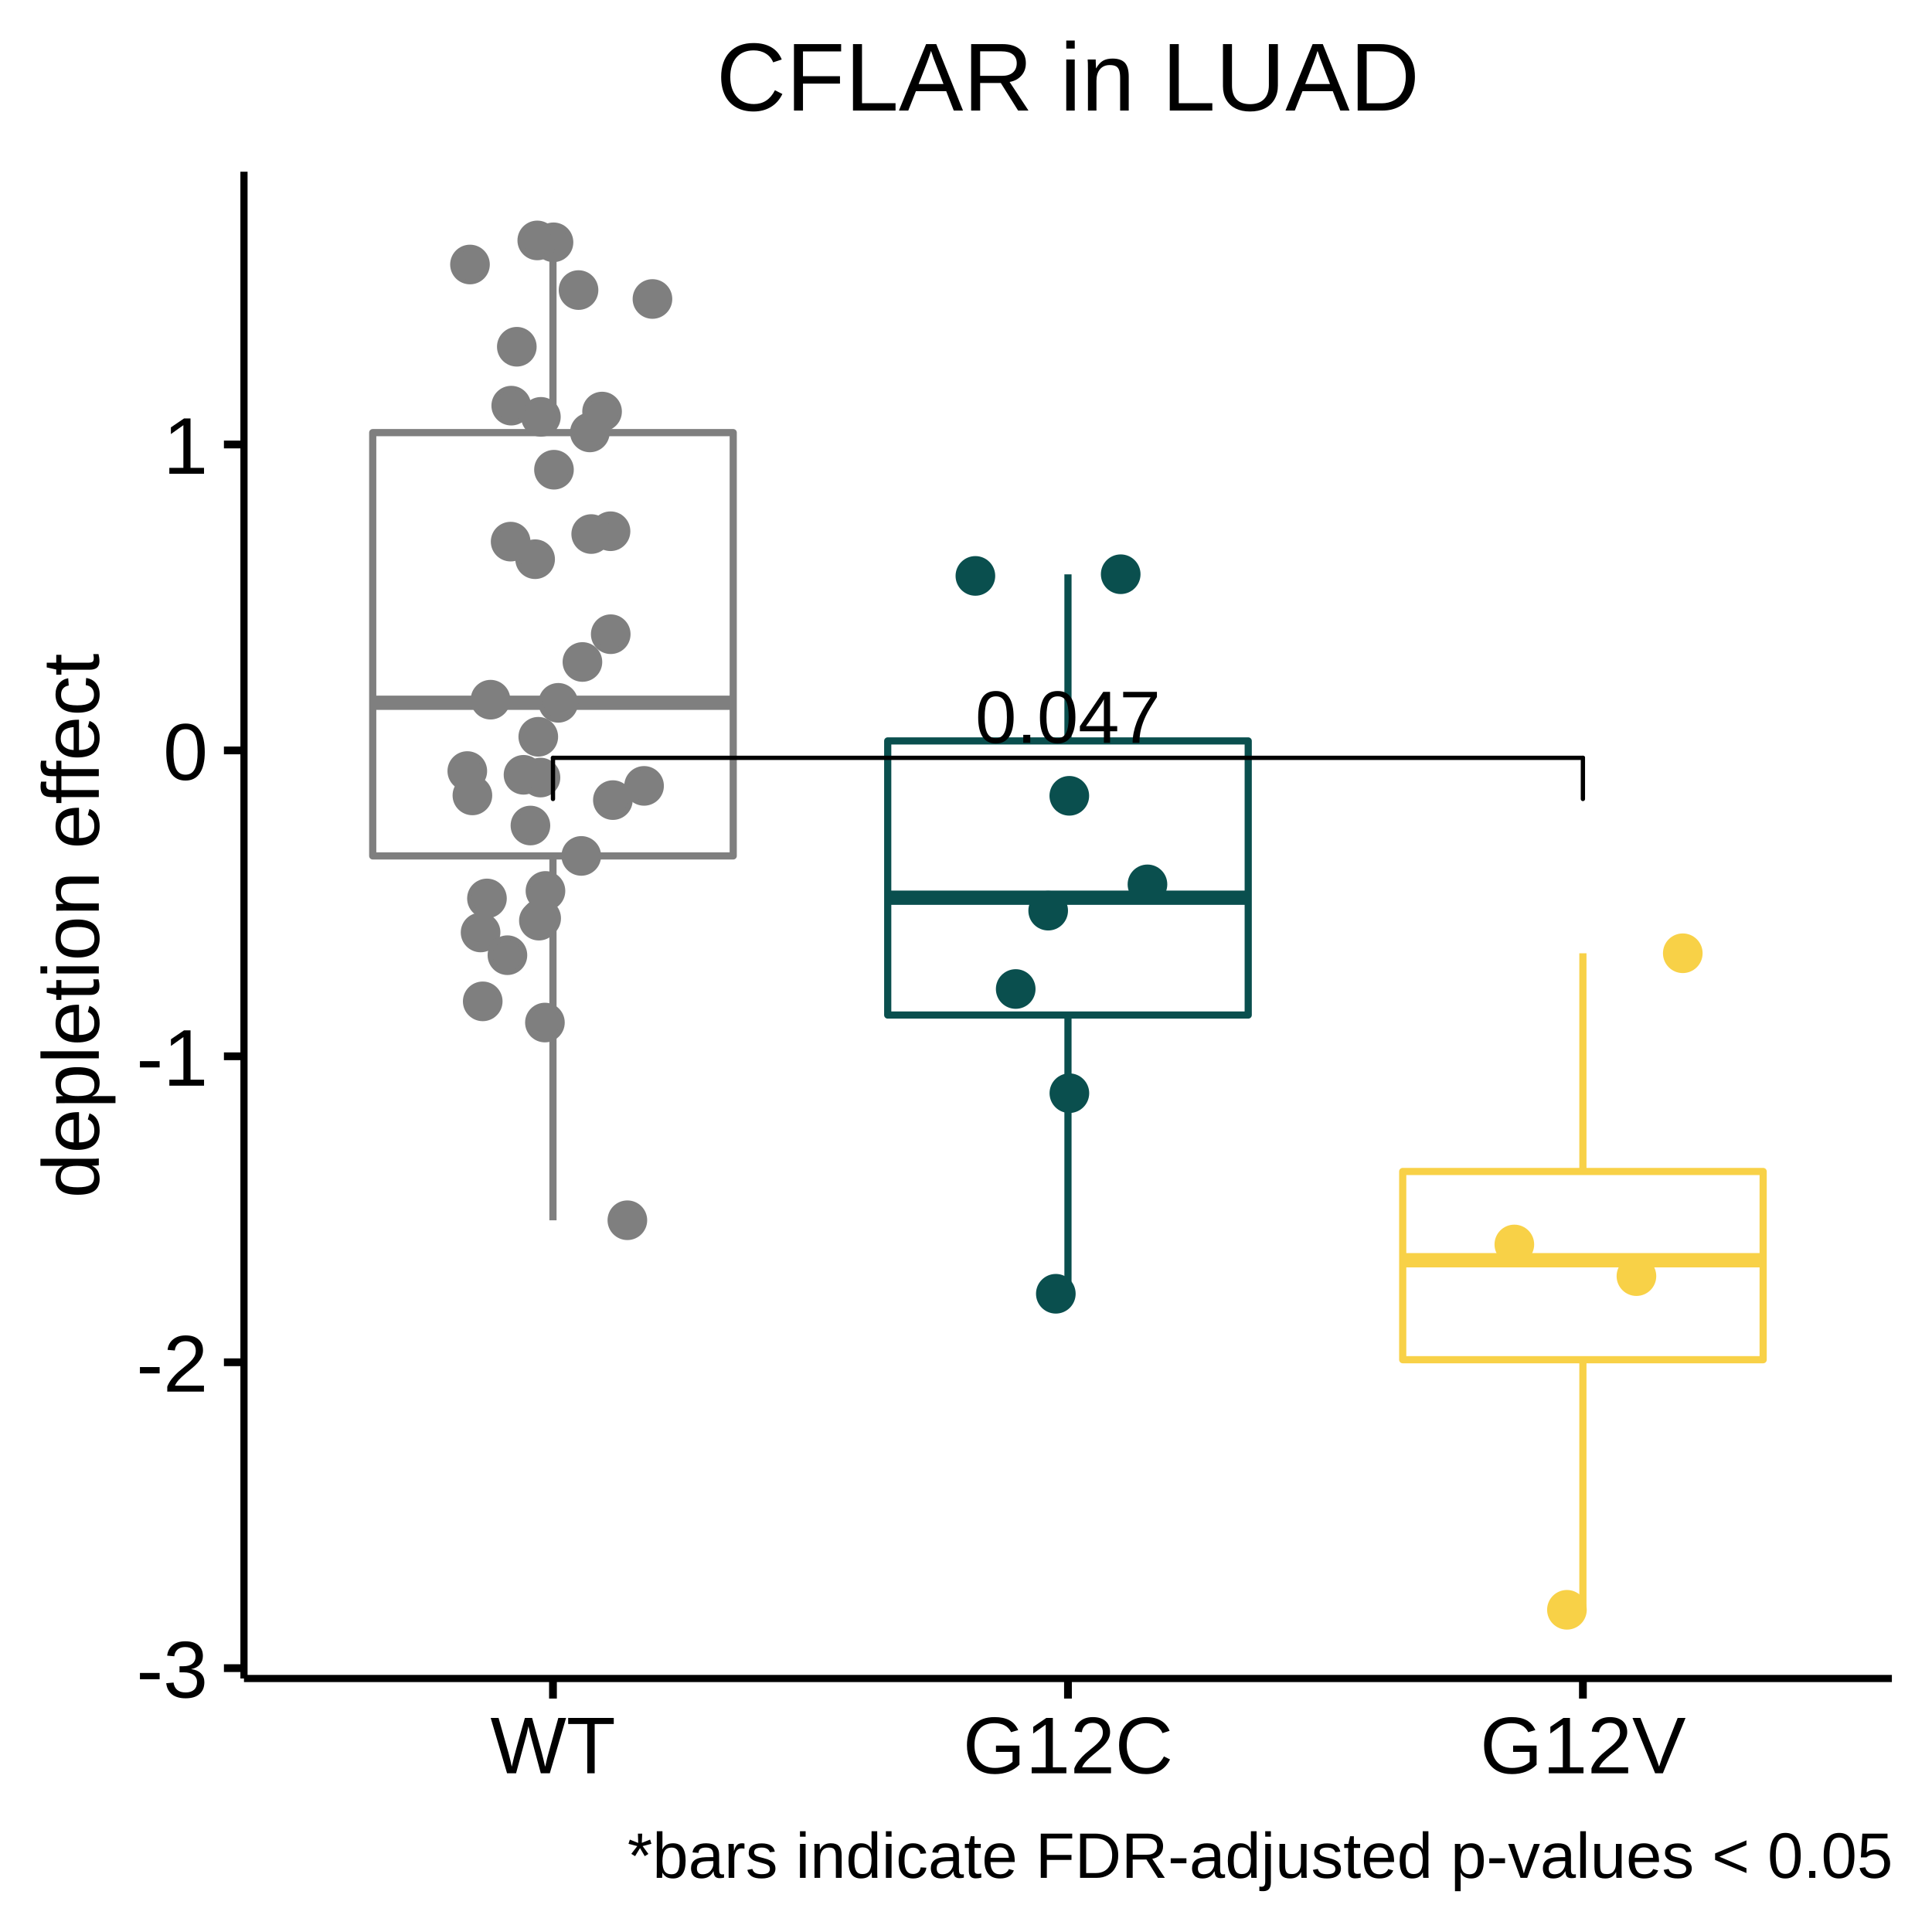
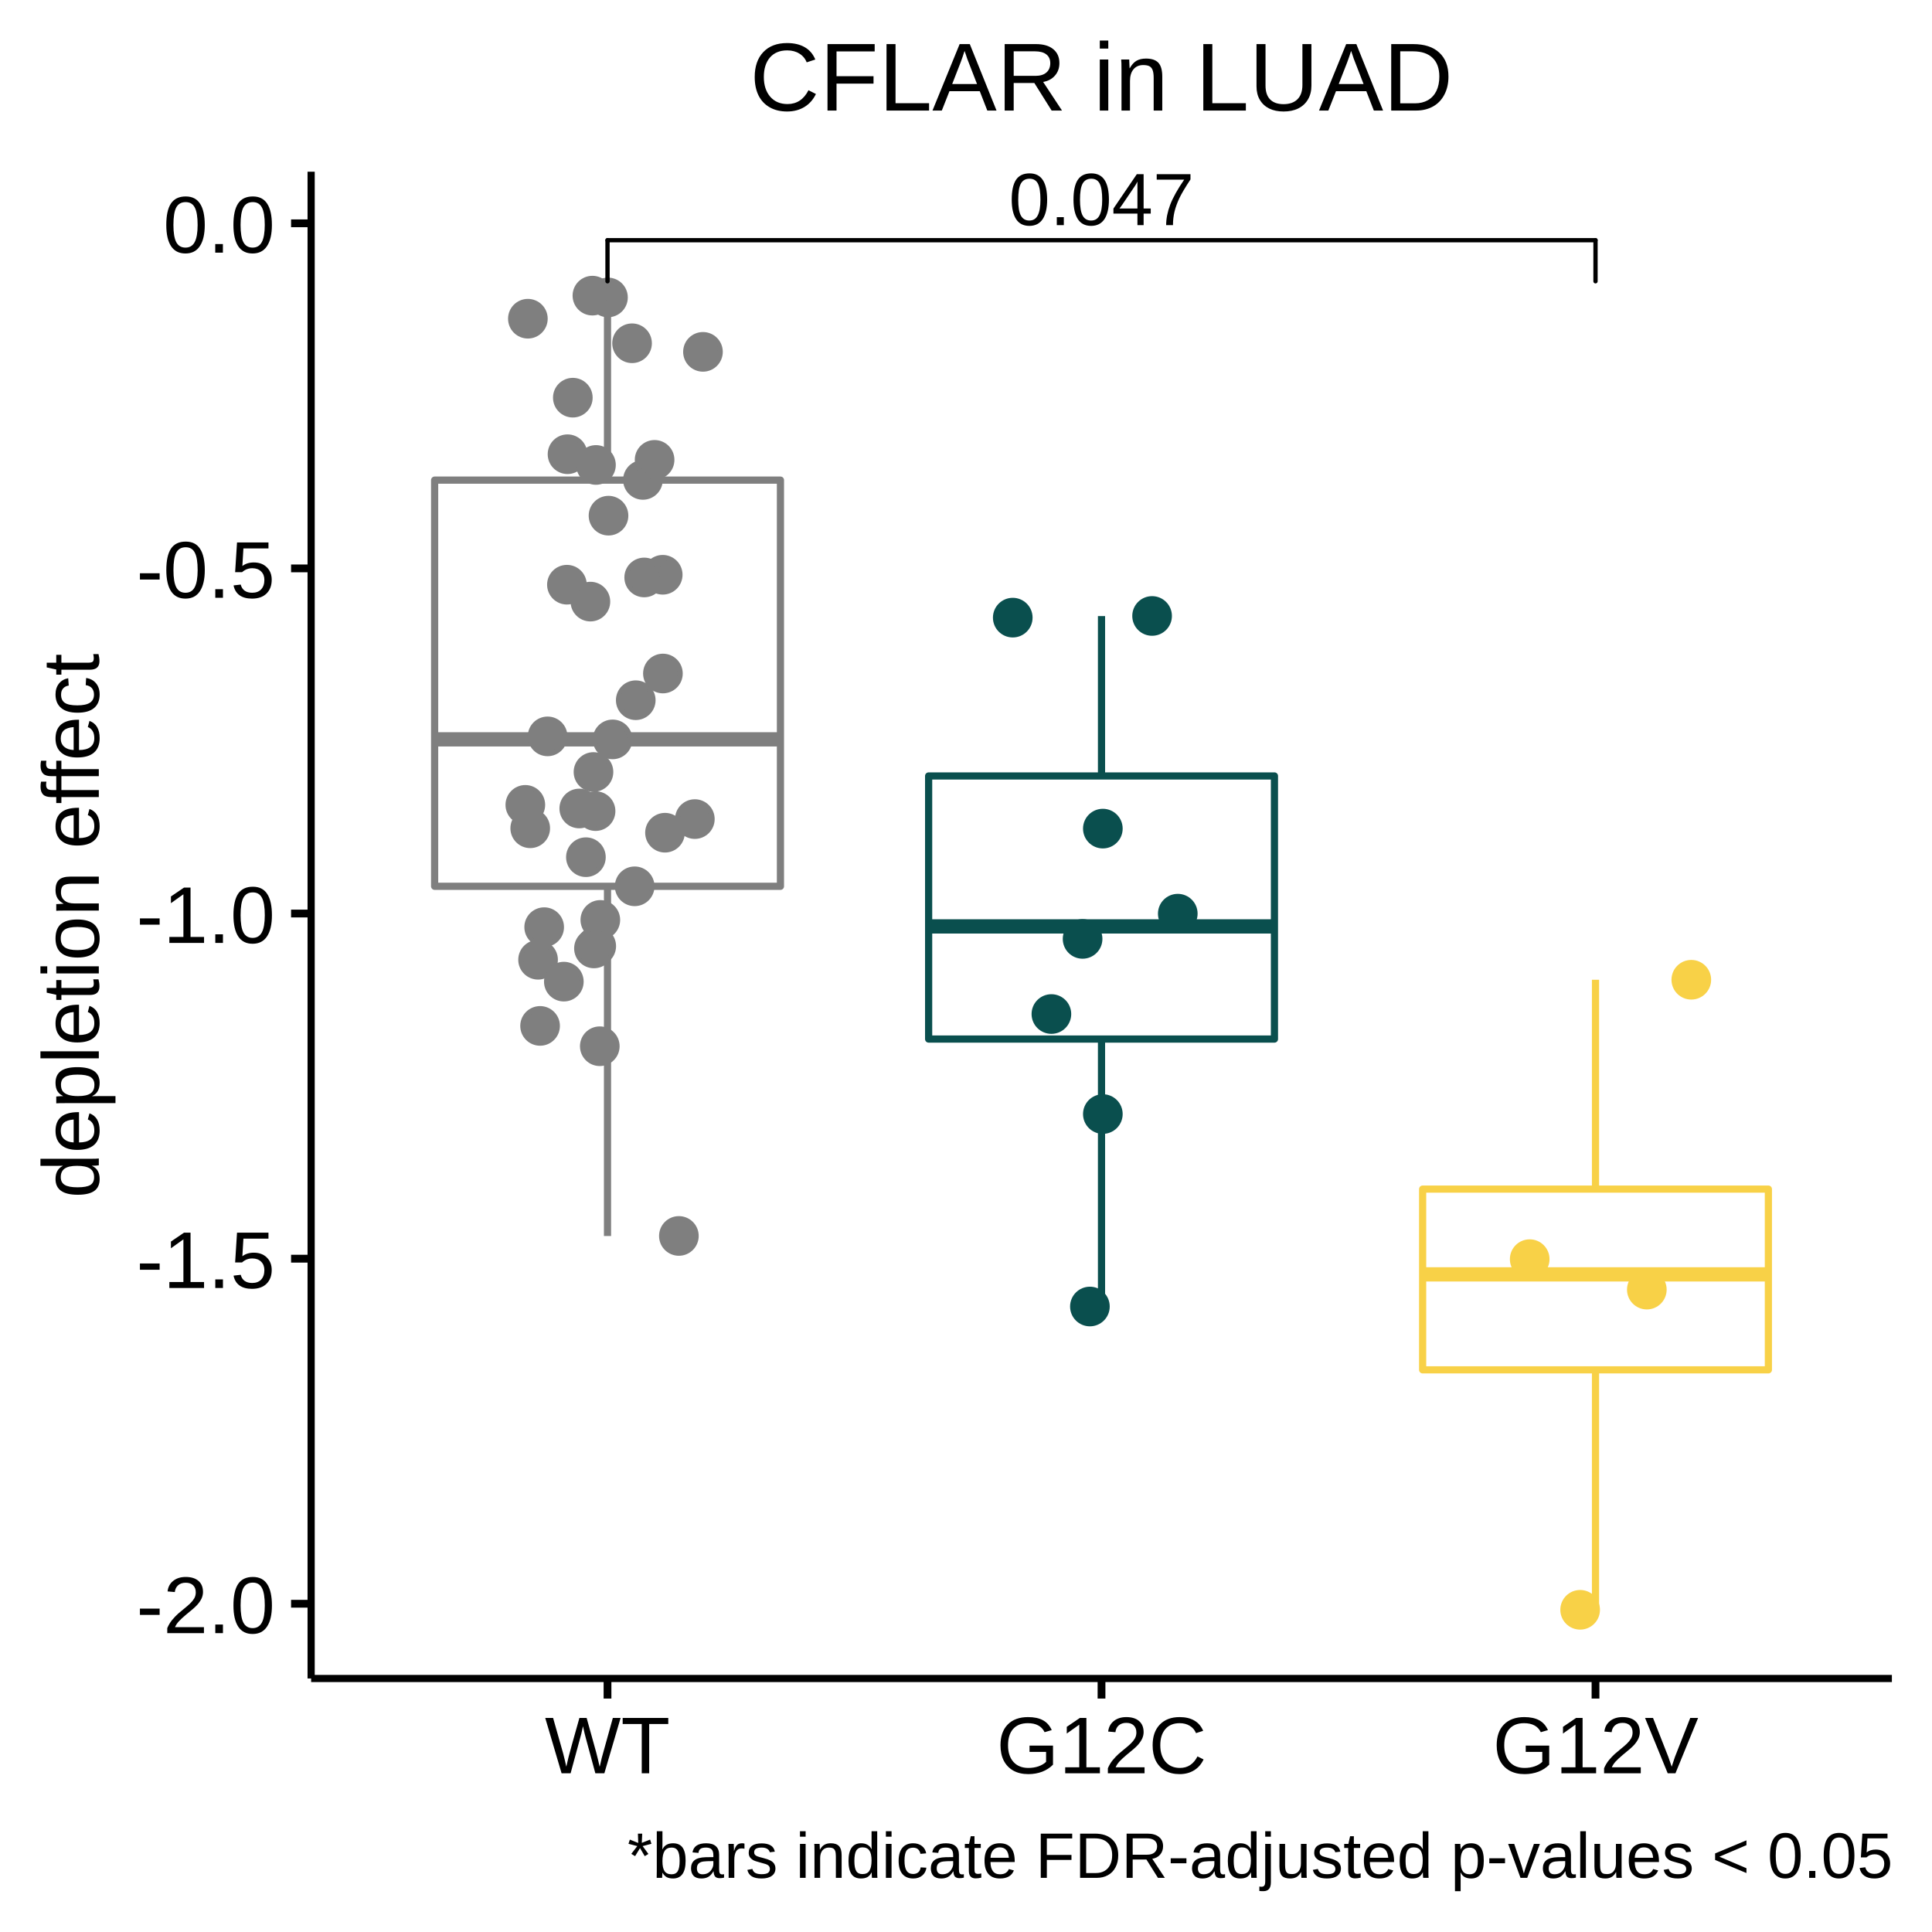
<svg xmlns="http://www.w3.org/2000/svg" viewBox="0 0 288.00 288.00">
  <defs>
    <style type="text/css">
    line, polyline, polygon, path, rect, circle {
      fill: none;
      stroke: #000000;
      stroke-linecap: round;
      stroke-linejoin: round;
      stroke-miterlimit: 10.00;
    }
  </style>
  </defs>
  <rect width="100%" height="100%" style="stroke: none; fill: #FFFFFF;" />
  <rect x="0.00" y="0.00" width="288.00" height="288.00" style="stroke-width: 1.16; stroke: #FFFFFF; fill: #FFFFFF;" />
  <defs>
-     <clipPath id="cpMzYuMzd8MjgyLjAyfDI1MC4yMXwyNS42MA==">
-       <rect x="36.37" y="25.60" width="245.65" height="224.62" />
+     <clipPath id="cpNDYuMzh8MjgyLjAyfDI1MC4yMXwyNS42MA==">
+       <rect x="46.38" y="25.60" width="235.64" height="224.62" />
    </clipPath>
  </defs>
-   <rect x="36.37" y="25.60" width="245.65" height="224.62" style="stroke-width: 1.16; stroke: none; fill: #FFFFFF;" clip-path="url(#cpMzYuMzd8MjgyLjAyfDI1MC4yMXwyNS42MA==)" />
-   <line x1="82.43" y1="64.49" x2="82.43" y2="35.81" style="stroke-width: 1.07; stroke: #7F7F7F; stroke-linecap: butt;" clip-path="url(#cpMzYuMzd8MjgyLjAyfDI1MC4yMXwyNS42MA==)" />
-   <line x1="82.43" y1="127.59" x2="82.43" y2="181.91" style="stroke-width: 1.07; stroke: #7F7F7F; stroke-linecap: butt;" clip-path="url(#cpMzYuMzd8MjgyLjAyfDI1MC4yMXwyNS42MA==)" />
-   <polygon points="55.56,64.49 55.56,127.59 109.30,127.59 109.30,64.49 55.56,64.49 " style="stroke-width: 1.07; stroke: #7F7F7F; fill: #FFFFFF;" clip-path="url(#cpMzYuMzd8MjgyLjAyfDI1MC4yMXwyNS42MA==)" />
-   <line x1="55.56" y1="104.76" x2="109.30" y2="104.76" style="stroke-width: 2.13; stroke: #7F7F7F; stroke-linecap: butt;" clip-path="url(#cpMzYuMzd8MjgyLjAyfDI1MC4yMXwyNS42MA==)" />
-   <line x1="159.20" y1="110.45" x2="159.20" y2="85.62" style="stroke-width: 1.07; stroke: #0A4F4E; stroke-linecap: butt;" clip-path="url(#cpMzYuMzd8MjgyLjAyfDI1MC4yMXwyNS42MA==)" />
-   <line x1="159.20" y1="151.31" x2="159.20" y2="192.85" style="stroke-width: 1.07; stroke: #0A4F4E; stroke-linecap: butt;" clip-path="url(#cpMzYuMzd8MjgyLjAyfDI1MC4yMXwyNS42MA==)" />
-   <polygon points="132.33,110.45 132.33,151.31 186.07,151.31 186.07,110.45 132.33,110.45 " style="stroke-width: 1.07; stroke: #0A4F4E; fill: #FFFFFF;" clip-path="url(#cpMzYuMzd8MjgyLjAyfDI1MC4yMXwyNS42MA==)" />
-   <line x1="132.33" y1="133.82" x2="186.07" y2="133.82" style="stroke-width: 2.13; stroke: #0A4F4E; stroke-linecap: butt;" clip-path="url(#cpMzYuMzd8MjgyLjAyfDI1MC4yMXwyNS42MA==)" />
-   <line x1="235.96" y1="174.63" x2="235.96" y2="142.10" style="stroke-width: 1.07; stroke: #F8D147; stroke-linecap: butt;" clip-path="url(#cpMzYuMzd8MjgyLjAyfDI1MC4yMXwyNS42MA==)" />
-   <line x1="235.96" y1="202.69" x2="235.96" y2="240.00" style="stroke-width: 1.07; stroke: #F8D147; stroke-linecap: butt;" clip-path="url(#cpMzYuMzd8MjgyLjAyfDI1MC4yMXwyNS42MA==)" />
-   <polygon points="209.10,174.63 209.10,202.69 262.83,202.69 262.83,174.63 209.10,174.63 " style="stroke-width: 1.07; stroke: #F8D147; fill: #FFFFFF;" clip-path="url(#cpMzYuMzd8MjgyLjAyfDI1MC4yMXwyNS42MA==)" />
-   <line x1="209.10" y1="187.86" x2="262.83" y2="187.86" style="stroke-width: 2.13; stroke: #F8D147; stroke-linecap: butt;" clip-path="url(#cpMzYuMzd8MjgyLjAyfDI1MC4yMXwyNS42MA==)" />
-   <circle cx="80.63" cy="62.14" r="1.95pt" style="stroke-width: 0.71; stroke: #7F7F7F; fill: #7F7F7F;" clip-path="url(#cpMzYuMzd8MjgyLjAyfDI1MC4yMXwyNS42MA==)" />
-   <circle cx="82.51" cy="36.12" r="1.95pt" style="stroke-width: 0.71; stroke: #7F7F7F; fill: #7F7F7F;" clip-path="url(#cpMzYuMzd8MjgyLjAyfDI1MC4yMXwyNS42MA==)" />
-   <circle cx="91.36" cy="119.27" r="1.95pt" style="stroke-width: 0.71; stroke: #7F7F7F; fill: #7F7F7F;" clip-path="url(#cpMzYuMzd8MjgyLjAyfDI1MC4yMXwyNS42MA==)" />
-   <circle cx="225.74" cy="185.51" r="1.95pt" style="stroke-width: 0.71; stroke: #F8D147; fill: #F8D147;" clip-path="url(#cpMzYuMzd8MjgyLjAyfDI1MC4yMXwyNS42MA==)" />
-   <circle cx="87.93" cy="64.46" r="1.95pt" style="stroke-width: 0.71; stroke: #7F7F7F; fill: #7F7F7F;" clip-path="url(#cpMzYuMzd8MjgyLjAyfDI1MC4yMXwyNS42MA==)" />
-   <circle cx="159.41" cy="162.96" r="1.95pt" style="stroke-width: 0.71; stroke: #0A4F4E; fill: #0A4F4E;" clip-path="url(#cpMzYuMzd8MjgyLjAyfDI1MC4yMXwyNS42MA==)" />
-   <circle cx="79.07" cy="123.06" r="1.95pt" style="stroke-width: 0.71; stroke: #7F7F7F; fill: #7F7F7F;" clip-path="url(#cpMzYuMzd8MjgyLjAyfDI1MC4yMXwyNS42MA==)" />
-   <circle cx="86.65" cy="127.59" r="1.95pt" style="stroke-width: 0.71; stroke: #7F7F7F; fill: #7F7F7F;" clip-path="url(#cpMzYuMzd8MjgyLjAyfDI1MC4yMXwyNS42MA==)" />
-   <circle cx="86.82" cy="98.68" r="1.95pt" style="stroke-width: 0.71; stroke: #7F7F7F; fill: #7F7F7F;" clip-path="url(#cpMzYuMzd8MjgyLjAyfDI1MC4yMXwyNS42MA==)" />
-   <circle cx="69.66" cy="114.94" r="1.95pt" style="stroke-width: 0.71; stroke: #7F7F7F; fill: #7F7F7F;" clip-path="url(#cpMzYuMzd8MjgyLjAyfDI1MC4yMXwyNS42MA==)" />
-   <circle cx="91.01" cy="79.19" r="1.95pt" style="stroke-width: 0.71; stroke: #7F7F7F; fill: #7F7F7F;" clip-path="url(#cpMzYuMzd8MjgyLjAyfDI1MC4yMXwyNS42MA==)" />
-   <circle cx="145.40" cy="85.85" r="1.95pt" style="stroke-width: 0.71; stroke: #0A4F4E; fill: #0A4F4E;" clip-path="url(#cpMzYuMzd8MjgyLjAyfDI1MC4yMXwyNS42MA==)" />
-   <circle cx="93.52" cy="181.90" r="1.95pt" style="stroke-width: 0.71; stroke: #7F7F7F; fill: #7F7F7F;" clip-path="url(#cpMzYuMzd8MjgyLjAyfDI1MC4yMXwyNS42MA==)" />
-   <circle cx="86.24" cy="43.24" r="1.95pt" style="stroke-width: 0.71; stroke: #7F7F7F; fill: #7F7F7F;" clip-path="url(#cpMzYuMzd8MjgyLjAyfDI1MC4yMXwyNS42MA==)" />
-   <circle cx="97.26" cy="44.57" r="1.95pt" style="stroke-width: 0.71; stroke: #7F7F7F; fill: #7F7F7F;" clip-path="url(#cpMzYuMzd8MjgyLjAyfDI1MC4yMXwyNS42MA==)" />
-   <circle cx="151.41" cy="147.43" r="1.95pt" style="stroke-width: 0.71; stroke: #0A4F4E; fill: #0A4F4E;" clip-path="url(#cpMzYuMzd8MjgyLjAyfDI1MC4yMXwyNS42MA==)" />
-   <circle cx="171.05" cy="131.83" r="1.95pt" style="stroke-width: 0.71; stroke: #0A4F4E; fill: #0A4F4E;" clip-path="url(#cpMzYuMzd8MjgyLjAyfDI1MC4yMXwyNS42MA==)" />
-   <circle cx="159.40" cy="118.63" r="1.95pt" style="stroke-width: 0.71; stroke: #0A4F4E; fill: #0A4F4E;" clip-path="url(#cpMzYuMzd8MjgyLjAyfDI1MC4yMXwyNS42MA==)" />
-   <circle cx="80.09" cy="35.84" r="1.95pt" style="stroke-width: 0.71; stroke: #7F7F7F; fill: #7F7F7F;" clip-path="url(#cpMzYuMzd8MjgyLjAyfDI1MC4yMXwyNS42MA==)" />
-   <circle cx="89.75" cy="61.35" r="1.95pt" style="stroke-width: 0.71; stroke: #7F7F7F; fill: #7F7F7F;" clip-path="url(#cpMzYuMzd8MjgyLjAyfDI1MC4yMXwyNS42MA==)" />
-   <circle cx="81.23" cy="152.43" r="1.95pt" style="stroke-width: 0.71; stroke: #7F7F7F; fill: #7F7F7F;" clip-path="url(#cpMzYuMzd8MjgyLjAyfDI1MC4yMXwyNS42MA==)" />
-   <circle cx="243.94" cy="190.23" r="1.95pt" style="stroke-width: 0.71; stroke: #F8D147; fill: #F8D147;" clip-path="url(#cpMzYuMzd8MjgyLjAyfDI1MC4yMXwyNS42MA==)" />
-   <circle cx="72.59" cy="133.93" r="1.95pt" style="stroke-width: 0.71; stroke: #7F7F7F; fill: #7F7F7F;" clip-path="url(#cpMzYuMzd8MjgyLjAyfDI1MC4yMXwyNS42MA==)" />
-   <circle cx="250.85" cy="142.10" r="1.95pt" style="stroke-width: 0.71; stroke: #F8D147; fill: #F8D147;" clip-path="url(#cpMzYuMzd8MjgyLjAyfDI1MC4yMXwyNS42MA==)" />
-   <circle cx="233.58" cy="239.97" r="1.95pt" style="stroke-width: 0.71; stroke: #F8D147; fill: #F8D147;" clip-path="url(#cpMzYuMzd8MjgyLjAyfDI1MC4yMXwyNS42MA==)" />
-   <circle cx="96.01" cy="117.15" r="1.95pt" style="stroke-width: 0.71; stroke: #7F7F7F; fill: #7F7F7F;" clip-path="url(#cpMzYuMzd8MjgyLjAyfDI1MC4yMXwyNS42MA==)" />
-   <circle cx="157.39" cy="192.86" r="1.95pt" style="stroke-width: 0.71; stroke: #0A4F4E; fill: #0A4F4E;" clip-path="url(#cpMzYuMzd8MjgyLjAyfDI1MC4yMXwyNS42MA==)" />
-   <circle cx="80.57" cy="115.91" r="1.95pt" style="stroke-width: 0.71; stroke: #7F7F7F; fill: #7F7F7F;" clip-path="url(#cpMzYuMzd8MjgyLjAyfDI1MC4yMXwyNS42MA==)" />
-   <circle cx="77.04" cy="51.69" r="1.95pt" style="stroke-width: 0.71; stroke: #7F7F7F; fill: #7F7F7F;" clip-path="url(#cpMzYuMzd8MjgyLjAyfDI1MC4yMXwyNS42MA==)" />
-   <circle cx="80.24" cy="109.83" r="1.95pt" style="stroke-width: 0.71; stroke: #7F7F7F; fill: #7F7F7F;" clip-path="url(#cpMzYuMzd8MjgyLjAyfDI1MC4yMXwyNS42MA==)" />
-   <circle cx="82.58" cy="70.02" r="1.95pt" style="stroke-width: 0.71; stroke: #7F7F7F; fill: #7F7F7F;" clip-path="url(#cpMzYuMzd8MjgyLjAyfDI1MC4yMXwyNS42MA==)" />
-   <circle cx="73.12" cy="104.30" r="1.95pt" style="stroke-width: 0.71; stroke: #7F7F7F; fill: #7F7F7F;" clip-path="url(#cpMzYuMzd8MjgyLjAyfDI1MC4yMXwyNS42MA==)" />
-   <circle cx="83.22" cy="104.77" r="1.95pt" style="stroke-width: 0.71; stroke: #7F7F7F; fill: #7F7F7F;" clip-path="url(#cpMzYuMzd8MjgyLjAyfDI1MC4yMXwyNS42MA==)" />
-   <circle cx="70.42" cy="118.57" r="1.95pt" style="stroke-width: 0.71; stroke: #7F7F7F; fill: #7F7F7F;" clip-path="url(#cpMzYuMzd8MjgyLjAyfDI1MC4yMXwyNS42MA==)" />
-   <circle cx="71.96" cy="149.27" r="1.95pt" style="stroke-width: 0.71; stroke: #7F7F7F; fill: #7F7F7F;" clip-path="url(#cpMzYuMzd8MjgyLjAyfDI1MC4yMXwyNS42MA==)" />
-   <circle cx="76.12" cy="80.74" r="1.95pt" style="stroke-width: 0.71; stroke: #7F7F7F; fill: #7F7F7F;" clip-path="url(#cpMzYuMzd8MjgyLjAyfDI1MC4yMXwyNS42MA==)" />
-   <circle cx="81.31" cy="132.81" r="1.95pt" style="stroke-width: 0.71; stroke: #7F7F7F; fill: #7F7F7F;" clip-path="url(#cpMzYuMzd8MjgyLjAyfDI1MC4yMXwyNS42MA==)" />
-   <circle cx="70.06" cy="39.43" r="1.95pt" style="stroke-width: 0.71; stroke: #7F7F7F; fill: #7F7F7F;" clip-path="url(#cpMzYuMzd8MjgyLjAyfDI1MC4yMXwyNS42MA==)" />
-   <circle cx="80.33" cy="137.24" r="1.95pt" style="stroke-width: 0.71; stroke: #7F7F7F; fill: #7F7F7F;" clip-path="url(#cpMzYuMzd8MjgyLjAyfDI1MC4yMXwyNS42MA==)" />
-   <circle cx="79.77" cy="83.36" r="1.95pt" style="stroke-width: 0.71; stroke: #7F7F7F; fill: #7F7F7F;" clip-path="url(#cpMzYuMzd8MjgyLjAyfDI1MC4yMXwyNS42MA==)" />
-   <circle cx="156.25" cy="135.75" r="1.95pt" style="stroke-width: 0.71; stroke: #0A4F4E; fill: #0A4F4E;" clip-path="url(#cpMzYuMzd8MjgyLjAyfDI1MC4yMXwyNS42MA==)" />
-   <circle cx="76.21" cy="60.47" r="1.95pt" style="stroke-width: 0.71; stroke: #7F7F7F; fill: #7F7F7F;" clip-path="url(#cpMzYuMzd8MjgyLjAyfDI1MC4yMXwyNS42MA==)" />
-   <circle cx="91.04" cy="94.54" r="1.95pt" style="stroke-width: 0.71; stroke: #7F7F7F; fill: #7F7F7F;" clip-path="url(#cpMzYuMzd8MjgyLjAyfDI1MC4yMXwyNS42MA==)" />
-   <circle cx="78.04" cy="115.50" r="1.95pt" style="stroke-width: 0.71; stroke: #7F7F7F; fill: #7F7F7F;" clip-path="url(#cpMzYuMzd8MjgyLjAyfDI1MC4yMXwyNS42MA==)" />
-   <circle cx="167.06" cy="85.60" r="1.95pt" style="stroke-width: 0.71; stroke: #0A4F4E; fill: #0A4F4E;" clip-path="url(#cpMzYuMzd8MjgyLjAyfDI1MC4yMXwyNS42MA==)" />
-   <circle cx="88.13" cy="79.61" r="1.95pt" style="stroke-width: 0.71; stroke: #7F7F7F; fill: #7F7F7F;" clip-path="url(#cpMzYuMzd8MjgyLjAyfDI1MC4yMXwyNS42MA==)" />
-   <circle cx="71.64" cy="139.00" r="1.95pt" style="stroke-width: 0.71; stroke: #7F7F7F; fill: #7F7F7F;" clip-path="url(#cpMzYuMzd8MjgyLjAyfDI1MC4yMXwyNS42MA==)" />
-   <circle cx="75.64" cy="142.39" r="1.95pt" style="stroke-width: 0.71; stroke: #7F7F7F; fill: #7F7F7F;" clip-path="url(#cpMzYuMzd8MjgyLjAyfDI1MC4yMXwyNS42MA==)" />
-   <circle cx="80.67" cy="136.89" r="1.95pt" style="stroke-width: 0.71; stroke: #7F7F7F; fill: #7F7F7F;" clip-path="url(#cpMzYuMzd8MjgyLjAyfDI1MC4yMXwyNS42MA==)" />
-   <g clip-path="url(#cpMzYuMzd8MjgyLjAyfDI1MC4yMXwyNS42MA==)">
-     <text x="145.38" y="110.73" style="font-size: 11.04px; font-family: Arial;" textLength="27.64px" lengthAdjust="spacingAndGlyphs">0.047</text>
+   <rect x="46.38" y="25.60" width="235.64" height="224.62" style="stroke-width: 1.16; stroke: none; fill: #FFFFFF;" clip-path="url(#cpNDYuMzh8MjgyLjAyfDI1MC4yMXwyNS42MA==)" />
+   <line x1="90.56" y1="71.57" x2="90.56" y2="44.04" style="stroke-width: 1.07; stroke: #7F7F7F; stroke-linecap: butt;" clip-path="url(#cpNDYuMzh8MjgyLjAyfDI1MC4yMXwyNS42MA==)" />
+   <line x1="90.56" y1="132.12" x2="90.56" y2="184.25" style="stroke-width: 1.07; stroke: #7F7F7F; stroke-linecap: butt;" clip-path="url(#cpNDYuMzh8MjgyLjAyfDI1MC4yMXwyNS42MA==)" />
+   <polygon points="64.79,71.57 64.79,132.12 116.34,132.12 116.34,71.57 64.79,71.57 " style="stroke-width: 1.07; stroke: #7F7F7F; fill: #FFFFFF;" clip-path="url(#cpNDYuMzh8MjgyLjAyfDI1MC4yMXwyNS42MA==)" />
+   <line x1="64.79" y1="110.21" x2="116.34" y2="110.21" style="stroke-width: 2.13; stroke: #7F7F7F; stroke-linecap: butt;" clip-path="url(#cpNDYuMzh8MjgyLjAyfDI1MC4yMXwyNS42MA==)" />
+   <line x1="164.20" y1="115.67" x2="164.20" y2="91.84" style="stroke-width: 1.07; stroke: #0A4F4E; stroke-linecap: butt;" clip-path="url(#cpNDYuMzh8MjgyLjAyfDI1MC4yMXwyNS42MA==)" />
+   <line x1="164.20" y1="154.89" x2="164.20" y2="194.75" style="stroke-width: 1.07; stroke: #0A4F4E; stroke-linecap: butt;" clip-path="url(#cpNDYuMzh8MjgyLjAyfDI1MC4yMXwyNS42MA==)" />
+   <polygon points="138.43,115.67 138.43,154.89 189.98,154.89 189.98,115.67 138.43,115.67 " style="stroke-width: 1.07; stroke: #0A4F4E; fill: #FFFFFF;" clip-path="url(#cpNDYuMzh8MjgyLjAyfDI1MC4yMXwyNS42MA==)" />
+   <line x1="138.43" y1="138.10" x2="189.98" y2="138.10" style="stroke-width: 2.13; stroke: #0A4F4E; stroke-linecap: butt;" clip-path="url(#cpNDYuMzh8MjgyLjAyfDI1MC4yMXwyNS42MA==)" />
+   <line x1="237.84" y1="177.26" x2="237.84" y2="146.05" style="stroke-width: 1.07; stroke: #F8D147; stroke-linecap: butt;" clip-path="url(#cpNDYuMzh8MjgyLjAyfDI1MC4yMXwyNS42MA==)" />
+   <line x1="237.84" y1="204.20" x2="237.84" y2="240.00" style="stroke-width: 1.07; stroke: #F8D147; stroke-linecap: butt;" clip-path="url(#cpNDYuMzh8MjgyLjAyfDI1MC4yMXwyNS42MA==)" />
+   <polygon points="212.07,177.26 212.07,204.20 263.61,204.20 263.61,177.26 212.07,177.26 " style="stroke-width: 1.07; stroke: #F8D147; fill: #FFFFFF;" clip-path="url(#cpNDYuMzh8MjgyLjAyfDI1MC4yMXwyNS42MA==)" />
+   <line x1="212.07" y1="189.97" x2="263.61" y2="189.97" style="stroke-width: 2.13; stroke: #F8D147; stroke-linecap: butt;" clip-path="url(#cpNDYuMzh8MjgyLjAyfDI1MC4yMXwyNS42MA==)" />
+   <circle cx="88.84" cy="69.31" r="1.95pt" style="stroke-width: 0.71; stroke: #7F7F7F; fill: #7F7F7F;" clip-path="url(#cpNDYuMzh8MjgyLjAyfDI1MC4yMXwyNS42MA==)" />
+   <circle cx="90.63" cy="44.34" r="1.95pt" style="stroke-width: 0.71; stroke: #7F7F7F; fill: #7F7F7F;" clip-path="url(#cpNDYuMzh8MjgyLjAyfDI1MC4yMXwyNS42MA==)" />
+   <circle cx="99.13" cy="124.13" r="1.95pt" style="stroke-width: 0.71; stroke: #7F7F7F; fill: #7F7F7F;" clip-path="url(#cpNDYuMzh8MjgyLjAyfDI1MC4yMXwyNS42MA==)" />
+   <circle cx="228.03" cy="187.70" r="1.95pt" style="stroke-width: 0.71; stroke: #F8D147; fill: #F8D147;" clip-path="url(#cpNDYuMzh8MjgyLjAyfDI1MC4yMXwyNS42MA==)" />
+   <circle cx="95.84" cy="71.54" r="1.95pt" style="stroke-width: 0.71; stroke: #7F7F7F; fill: #7F7F7F;" clip-path="url(#cpNDYuMzh8MjgyLjAyfDI1MC4yMXwyNS42MA==)" />
+   <circle cx="164.40" cy="166.07" r="1.95pt" style="stroke-width: 0.71; stroke: #0A4F4E; fill: #0A4F4E;" clip-path="url(#cpNDYuMzh8MjgyLjAyfDI1MC4yMXwyNS42MA==)" />
+   <circle cx="87.34" cy="127.78" r="1.95pt" style="stroke-width: 0.71; stroke: #7F7F7F; fill: #7F7F7F;" clip-path="url(#cpNDYuMzh8MjgyLjAyfDI1MC4yMXwyNS42MA==)" />
+   <circle cx="94.61" cy="132.12" r="1.95pt" style="stroke-width: 0.71; stroke: #7F7F7F; fill: #7F7F7F;" clip-path="url(#cpNDYuMzh8MjgyLjAyfDI1MC4yMXwyNS42MA==)" />
+   <circle cx="94.77" cy="104.38" r="1.95pt" style="stroke-width: 0.71; stroke: #7F7F7F; fill: #7F7F7F;" clip-path="url(#cpNDYuMzh8MjgyLjAyfDI1MC4yMXwyNS42MA==)" />
+   <circle cx="78.31" cy="119.98" r="1.95pt" style="stroke-width: 0.71; stroke: #7F7F7F; fill: #7F7F7F;" clip-path="url(#cpNDYuMzh8MjgyLjAyfDI1MC4yMXwyNS42MA==)" />
+   <circle cx="98.79" cy="85.68" r="1.95pt" style="stroke-width: 0.71; stroke: #7F7F7F; fill: #7F7F7F;" clip-path="url(#cpNDYuMzh8MjgyLjAyfDI1MC4yMXwyNS42MA==)" />
+   <circle cx="150.97" cy="92.07" r="1.95pt" style="stroke-width: 0.71; stroke: #0A4F4E; fill: #0A4F4E;" clip-path="url(#cpNDYuMzh8MjgyLjAyfDI1MC4yMXwyNS42MA==)" />
+   <circle cx="101.20" cy="184.24" r="1.95pt" style="stroke-width: 0.71; stroke: #7F7F7F; fill: #7F7F7F;" clip-path="url(#cpNDYuMzh8MjgyLjAyfDI1MC4yMXwyNS42MA==)" />
+   <circle cx="94.22" cy="51.17" r="1.95pt" style="stroke-width: 0.71; stroke: #7F7F7F; fill: #7F7F7F;" clip-path="url(#cpNDYuMzh8MjgyLjAyfDI1MC4yMXwyNS42MA==)" />
+   <circle cx="104.79" cy="52.45" r="1.95pt" style="stroke-width: 0.71; stroke: #7F7F7F; fill: #7F7F7F;" clip-path="url(#cpNDYuMzh8MjgyLjAyfDI1MC4yMXwyNS42MA==)" />
+   <circle cx="156.73" cy="151.16" r="1.95pt" style="stroke-width: 0.71; stroke: #0A4F4E; fill: #0A4F4E;" clip-path="url(#cpNDYuMzh8MjgyLjAyfDI1MC4yMXwyNS42MA==)" />
+   <circle cx="175.57" cy="136.20" r="1.95pt" style="stroke-width: 0.71; stroke: #0A4F4E; fill: #0A4F4E;" clip-path="url(#cpNDYuMzh8MjgyLjAyfDI1MC4yMXwyNS42MA==)" />
+   <circle cx="164.40" cy="123.52" r="1.95pt" style="stroke-width: 0.71; stroke: #0A4F4E; fill: #0A4F4E;" clip-path="url(#cpNDYuMzh8MjgyLjAyfDI1MC4yMXwyNS42MA==)" />
+   <circle cx="88.31" cy="44.07" r="1.95pt" style="stroke-width: 0.71; stroke: #7F7F7F; fill: #7F7F7F;" clip-path="url(#cpNDYuMzh8MjgyLjAyfDI1MC4yMXwyNS42MA==)" />
+   <circle cx="97.58" cy="68.55" r="1.95pt" style="stroke-width: 0.71; stroke: #7F7F7F; fill: #7F7F7F;" clip-path="url(#cpNDYuMzh8MjgyLjAyfDI1MC4yMXwyNS42MA==)" />
+   <circle cx="89.41" cy="155.96" r="1.95pt" style="stroke-width: 0.71; stroke: #7F7F7F; fill: #7F7F7F;" clip-path="url(#cpNDYuMzh8MjgyLjAyfDI1MC4yMXwyNS42MA==)" />
+   <circle cx="245.49" cy="192.24" r="1.95pt" style="stroke-width: 0.71; stroke: #F8D147; fill: #F8D147;" clip-path="url(#cpNDYuMzh8MjgyLjAyfDI1MC4yMXwyNS42MA==)" />
+   <circle cx="81.12" cy="138.21" r="1.95pt" style="stroke-width: 0.71; stroke: #7F7F7F; fill: #7F7F7F;" clip-path="url(#cpNDYuMzh8MjgyLjAyfDI1MC4yMXwyNS42MA==)" />
+   <circle cx="252.12" cy="146.05" r="1.95pt" style="stroke-width: 0.71; stroke: #F8D147; fill: #F8D147;" clip-path="url(#cpNDYuMzh8MjgyLjAyfDI1MC4yMXwyNS42MA==)" />
+   <circle cx="235.55" cy="239.97" r="1.95pt" style="stroke-width: 0.71; stroke: #F8D147; fill: #F8D147;" clip-path="url(#cpNDYuMzh8MjgyLjAyfDI1MC4yMXwyNS42MA==)" />
+   <circle cx="103.58" cy="122.10" r="1.95pt" style="stroke-width: 0.71; stroke: #7F7F7F; fill: #7F7F7F;" clip-path="url(#cpNDYuMzh8MjgyLjAyfDI1MC4yMXwyNS42MA==)" />
+   <circle cx="162.47" cy="194.76" r="1.95pt" style="stroke-width: 0.71; stroke: #0A4F4E; fill: #0A4F4E;" clip-path="url(#cpNDYuMzh8MjgyLjAyfDI1MC4yMXwyNS42MA==)" />
+   <circle cx="88.78" cy="120.91" r="1.95pt" style="stroke-width: 0.71; stroke: #7F7F7F; fill: #7F7F7F;" clip-path="url(#cpNDYuMzh8MjgyLjAyfDI1MC4yMXwyNS42MA==)" />
+   <circle cx="85.39" cy="59.28" r="1.95pt" style="stroke-width: 0.71; stroke: #7F7F7F; fill: #7F7F7F;" clip-path="url(#cpNDYuMzh8MjgyLjAyfDI1MC4yMXwyNS42MA==)" />
+   <circle cx="88.47" cy="115.08" r="1.95pt" style="stroke-width: 0.71; stroke: #7F7F7F; fill: #7F7F7F;" clip-path="url(#cpNDYuMzh8MjgyLjAyfDI1MC4yMXwyNS42MA==)" />
+   <circle cx="90.71" cy="76.87" r="1.95pt" style="stroke-width: 0.71; stroke: #7F7F7F; fill: #7F7F7F;" clip-path="url(#cpNDYuMzh8MjgyLjAyfDI1MC4yMXwyNS42MA==)" />
+   <circle cx="81.63" cy="109.77" r="1.95pt" style="stroke-width: 0.71; stroke: #7F7F7F; fill: #7F7F7F;" clip-path="url(#cpNDYuMzh8MjgyLjAyfDI1MC4yMXwyNS42MA==)" />
+   <circle cx="91.32" cy="110.22" r="1.95pt" style="stroke-width: 0.71; stroke: #7F7F7F; fill: #7F7F7F;" clip-path="url(#cpNDYuMzh8MjgyLjAyfDI1MC4yMXwyNS42MA==)" />
+   <circle cx="79.04" cy="123.47" r="1.95pt" style="stroke-width: 0.71; stroke: #7F7F7F; fill: #7F7F7F;" clip-path="url(#cpNDYuMzh8MjgyLjAyfDI1MC4yMXwyNS42MA==)" />
+   <circle cx="80.51" cy="152.93" r="1.95pt" style="stroke-width: 0.71; stroke: #7F7F7F; fill: #7F7F7F;" clip-path="url(#cpNDYuMzh8MjgyLjAyfDI1MC4yMXwyNS42MA==)" />
+   <circle cx="84.51" cy="87.16" r="1.95pt" style="stroke-width: 0.71; stroke: #7F7F7F; fill: #7F7F7F;" clip-path="url(#cpNDYuMzh8MjgyLjAyfDI1MC4yMXwyNS42MA==)" />
+   <circle cx="89.49" cy="137.13" r="1.95pt" style="stroke-width: 0.71; stroke: #7F7F7F; fill: #7F7F7F;" clip-path="url(#cpNDYuMzh8MjgyLjAyfDI1MC4yMXwyNS42MA==)" />
+   <circle cx="78.69" cy="47.51" r="1.95pt" style="stroke-width: 0.71; stroke: #7F7F7F; fill: #7F7F7F;" clip-path="url(#cpNDYuMzh8MjgyLjAyfDI1MC4yMXwyNS42MA==)" />
+   <circle cx="88.54" cy="141.38" r="1.95pt" style="stroke-width: 0.71; stroke: #7F7F7F; fill: #7F7F7F;" clip-path="url(#cpNDYuMzh8MjgyLjAyfDI1MC4yMXwyNS42MA==)" />
+   <circle cx="88.01" cy="89.68" r="1.95pt" style="stroke-width: 0.71; stroke: #7F7F7F; fill: #7F7F7F;" clip-path="url(#cpNDYuMzh8MjgyLjAyfDI1MC4yMXwyNS42MA==)" />
+   <circle cx="161.38" cy="139.96" r="1.95pt" style="stroke-width: 0.71; stroke: #0A4F4E; fill: #0A4F4E;" clip-path="url(#cpNDYuMzh8MjgyLjAyfDI1MC4yMXwyNS42MA==)" />
+   <circle cx="84.60" cy="67.71" r="1.95pt" style="stroke-width: 0.71; stroke: #7F7F7F; fill: #7F7F7F;" clip-path="url(#cpNDYuMzh8MjgyLjAyfDI1MC4yMXwyNS42MA==)" />
+   <circle cx="98.82" cy="100.40" r="1.95pt" style="stroke-width: 0.71; stroke: #7F7F7F; fill: #7F7F7F;" clip-path="url(#cpNDYuMzh8MjgyLjAyfDI1MC4yMXwyNS42MA==)" />
+   <circle cx="86.35" cy="120.52" r="1.95pt" style="stroke-width: 0.71; stroke: #7F7F7F; fill: #7F7F7F;" clip-path="url(#cpNDYuMzh8MjgyLjAyfDI1MC4yMXwyNS42MA==)" />
+   <circle cx="171.74" cy="91.82" r="1.95pt" style="stroke-width: 0.71; stroke: #0A4F4E; fill: #0A4F4E;" clip-path="url(#cpNDYuMzh8MjgyLjAyfDI1MC4yMXwyNS42MA==)" />
+   <circle cx="96.03" cy="86.08" r="1.95pt" style="stroke-width: 0.71; stroke: #7F7F7F; fill: #7F7F7F;" clip-path="url(#cpNDYuMzh8MjgyLjAyfDI1MC4yMXwyNS42MA==)" />
+   <circle cx="80.21" cy="143.07" r="1.95pt" style="stroke-width: 0.71; stroke: #7F7F7F; fill: #7F7F7F;" clip-path="url(#cpNDYuMzh8MjgyLjAyfDI1MC4yMXwyNS42MA==)" />
+   <circle cx="84.05" cy="146.33" r="1.95pt" style="stroke-width: 0.71; stroke: #7F7F7F; fill: #7F7F7F;" clip-path="url(#cpNDYuMzh8MjgyLjAyfDI1MC4yMXwyNS42MA==)" />
+   <circle cx="88.88" cy="141.04" r="1.95pt" style="stroke-width: 0.71; stroke: #7F7F7F; fill: #7F7F7F;" clip-path="url(#cpNDYuMzh8MjgyLjAyfDI1MC4yMXwyNS42MA==)" />
+   <g clip-path="url(#cpNDYuMzh8MjgyLjAyfDI1MC4yMXwyNS42MA==)">
+     <text x="150.38" y="33.56" style="font-size: 11.04px; font-family: Arial;" textLength="27.64px" lengthAdjust="spacingAndGlyphs">0.047</text>
  </g>
-   <line x1="82.43" y1="119.10" x2="82.43" y2="112.97" style="stroke-width: 0.64;" clip-path="url(#cpMzYuMzd8MjgyLjAyfDI1MC4yMXwyNS42MA==)" />
-   <line x1="82.43" y1="112.97" x2="235.96" y2="112.97" style="stroke-width: 0.64;" clip-path="url(#cpMzYuMzd8MjgyLjAyfDI1MC4yMXwyNS42MA==)" />
-   <line x1="235.96" y1="112.97" x2="235.96" y2="119.10" style="stroke-width: 0.64;" clip-path="url(#cpMzYuMzd8MjgyLjAyfDI1MC4yMXwyNS42MA==)" />
+   <line x1="90.56" y1="41.93" x2="90.56" y2="35.81" style="stroke-width: 0.64;" clip-path="url(#cpNDYuMzh8MjgyLjAyfDI1MC4yMXwyNS42MA==)" />
+   <line x1="90.56" y1="35.81" x2="237.84" y2="35.81" style="stroke-width: 0.64;" clip-path="url(#cpNDYuMzh8MjgyLjAyfDI1MC4yMXwyNS42MA==)" />
+   <line x1="237.84" y1="35.81" x2="237.84" y2="41.93" style="stroke-width: 0.64;" clip-path="url(#cpNDYuMzh8MjgyLjAyfDI1MC4yMXwyNS42MA==)" />
  <defs>
    <clipPath id="cpMC4wMHwyODguMDB8Mjg4LjAwfDAuMDA=">
      <rect x="0.00" y="0.00" width="288.00" height="288.00" />
    </clipPath>
  </defs>
-   <polyline points="36.37,250.21 36.37,25.60 " style="stroke-width: 1.07; stroke-linecap: butt;" clip-path="url(#cpMC4wMHwyODguMDB8Mjg4LjAwfDAuMDA=)" />
+   <polyline points="46.38,250.21 46.38,25.60 " style="stroke-width: 1.07; stroke-linecap: butt;" clip-path="url(#cpMC4wMHwyODguMDB8Mjg4LjAwfDAuMDA=)" />
  <g clip-path="url(#cpMC4wMHwyODguMDB8Mjg4LjAwfDAuMDA=)">
-     <text x="20.33" y="253.04" style="font-size: 12.00px; font-family: arial;" textLength="10.67px" lengthAdjust="spacingAndGlyphs">-3</text>
+     <text x="20.33" y="243.45" style="font-size: 12.00px; font-family: arial;" textLength="20.68px" lengthAdjust="spacingAndGlyphs">-2.0</text>
  </g>
  <g clip-path="url(#cpMC4wMHwyODguMDB8Mjg4LjAwfDAuMDA=)">
-     <text x="20.33" y="207.44" style="font-size: 12.00px; font-family: arial;" textLength="10.67px" lengthAdjust="spacingAndGlyphs">-2</text>
+     <text x="20.33" y="192.00" style="font-size: 12.00px; font-family: arial;" textLength="20.68px" lengthAdjust="spacingAndGlyphs">-1.5</text>
  </g>
  <g clip-path="url(#cpMC4wMHwyODguMDB8Mjg4LjAwfDAuMDA=)">
-     <text x="20.33" y="161.84" style="font-size: 12.00px; font-family: arial;" textLength="10.67px" lengthAdjust="spacingAndGlyphs">-1</text>
+     <text x="20.33" y="140.56" style="font-size: 12.00px; font-family: arial;" textLength="20.68px" lengthAdjust="spacingAndGlyphs">-1.0</text>
  </g>
  <g clip-path="url(#cpMC4wMHwyODguMDB8Mjg4LjAwfDAuMDA=)">
-     <text x="24.32" y="116.23" style="font-size: 12.00px; font-family: arial;" textLength="6.67px" lengthAdjust="spacingAndGlyphs">0</text>
+     <text x="20.33" y="89.11" style="font-size: 12.00px; font-family: arial;" textLength="20.68px" lengthAdjust="spacingAndGlyphs">-0.5</text>
  </g>
  <g clip-path="url(#cpMC4wMHwyODguMDB8Mjg4LjAwfDAuMDA=)">
-     <text x="24.32" y="70.63" style="font-size: 12.00px; font-family: arial;" textLength="6.67px" lengthAdjust="spacingAndGlyphs">1</text>
+     <text x="24.32" y="37.66" style="font-size: 12.00px; font-family: arial;" textLength="16.68px" lengthAdjust="spacingAndGlyphs">0.0</text>
  </g>
-   <polyline points="33.38,248.67 36.37,248.67 " style="stroke-width: 1.16; stroke-linecap: butt;" clip-path="url(#cpMC4wMHwyODguMDB8Mjg4LjAwfDAuMDA=)" />
-   <polyline points="33.38,203.07 36.37,203.07 " style="stroke-width: 1.16; stroke-linecap: butt;" clip-path="url(#cpMC4wMHwyODguMDB8Mjg4LjAwfDAuMDA=)" />
-   <polyline points="33.38,157.46 36.37,157.46 " style="stroke-width: 1.16; stroke-linecap: butt;" clip-path="url(#cpMC4wMHwyODguMDB8Mjg4LjAwfDAuMDA=)" />
-   <polyline points="33.38,111.86 36.37,111.86 " style="stroke-width: 1.16; stroke-linecap: butt;" clip-path="url(#cpMC4wMHwyODguMDB8Mjg4LjAwfDAuMDA=)" />
-   <polyline points="33.38,66.26 36.37,66.26 " style="stroke-width: 1.16; stroke-linecap: butt;" clip-path="url(#cpMC4wMHwyODguMDB8Mjg4LjAwfDAuMDA=)" />
-   <polyline points="36.37,250.21 282.02,250.21 " style="stroke-width: 1.07; stroke-linecap: butt;" clip-path="url(#cpMC4wMHwyODguMDB8Mjg4LjAwfDAuMDA=)" />
-   <polyline points="82.43,253.20 82.43,250.21 " style="stroke-width: 1.16; stroke-linecap: butt;" clip-path="url(#cpMC4wMHwyODguMDB8Mjg4LjAwfDAuMDA=)" />
-   <polyline points="159.20,253.20 159.20,250.21 " style="stroke-width: 1.16; stroke-linecap: butt;" clip-path="url(#cpMC4wMHwyODguMDB8Mjg4LjAwfDAuMDA=)" />
-   <polyline points="235.96,253.20 235.96,250.21 " style="stroke-width: 1.16; stroke-linecap: butt;" clip-path="url(#cpMC4wMHwyODguMDB8Mjg4LjAwfDAuMDA=)" />
+   <polyline points="43.39,239.07 46.38,239.07 " style="stroke-width: 1.16; stroke-linecap: butt;" clip-path="url(#cpMC4wMHwyODguMDB8Mjg4LjAwfDAuMDA=)" />
+   <polyline points="43.39,187.63 46.38,187.63 " style="stroke-width: 1.16; stroke-linecap: butt;" clip-path="url(#cpMC4wMHwyODguMDB8Mjg4LjAwfDAuMDA=)" />
+   <polyline points="43.39,136.18 46.38,136.18 " style="stroke-width: 1.16; stroke-linecap: butt;" clip-path="url(#cpMC4wMHwyODguMDB8Mjg4LjAwfDAuMDA=)" />
+   <polyline points="43.39,84.73 46.38,84.73 " style="stroke-width: 1.16; stroke-linecap: butt;" clip-path="url(#cpMC4wMHwyODguMDB8Mjg4LjAwfDAuMDA=)" />
+   <polyline points="43.39,33.29 46.38,33.29 " style="stroke-width: 1.16; stroke-linecap: butt;" clip-path="url(#cpMC4wMHwyODguMDB8Mjg4LjAwfDAuMDA=)" />
+   <polyline points="46.38,250.21 282.02,250.21 " style="stroke-width: 1.07; stroke-linecap: butt;" clip-path="url(#cpMC4wMHwyODguMDB8Mjg4LjAwfDAuMDA=)" />
+   <polyline points="90.56,253.20 90.56,250.21 " style="stroke-width: 1.16; stroke-linecap: butt;" clip-path="url(#cpMC4wMHwyODguMDB8Mjg4LjAwfDAuMDA=)" />
+   <polyline points="164.20,253.20 164.20,250.21 " style="stroke-width: 1.16; stroke-linecap: butt;" clip-path="url(#cpMC4wMHwyODguMDB8Mjg4LjAwfDAuMDA=)" />
+   <polyline points="237.84,253.20 237.84,250.21 " style="stroke-width: 1.16; stroke-linecap: butt;" clip-path="url(#cpMC4wMHwyODguMDB8Mjg4LjAwfDAuMDA=)" />
  <g clip-path="url(#cpMC4wMHwyODguMDB8Mjg4LjAwfDAuMDA=)">
-     <text x="73.10" y="264.34" style="font-size: 12.00px; font-family: arial;" textLength="18.66px" lengthAdjust="spacingAndGlyphs">WT</text>
+     <text x="81.23" y="264.34" style="font-size: 12.00px; font-family: arial;" textLength="18.66px" lengthAdjust="spacingAndGlyphs">WT</text>
  </g>
  <g clip-path="url(#cpMC4wMHwyODguMDB8Mjg4LjAwfDAuMDA=)">
-     <text x="143.53" y="264.34" style="font-size: 12.00px; font-family: arial;" textLength="31.34px" lengthAdjust="spacingAndGlyphs">G12C</text>
+     <text x="148.53" y="264.34" style="font-size: 12.00px; font-family: arial;" textLength="31.34px" lengthAdjust="spacingAndGlyphs">G12C</text>
  </g>
  <g clip-path="url(#cpMC4wMHwyODguMDB8Mjg4LjAwfDAuMDA=)">
-     <text x="220.62" y="264.34" style="font-size: 12.00px; font-family: arial;" textLength="30.68px" lengthAdjust="spacingAndGlyphs">G12V</text>
+     <text x="222.50" y="264.34" style="font-size: 12.00px; font-family: arial;" textLength="30.68px" lengthAdjust="spacingAndGlyphs">G12V</text>
  </g>
  <g clip-path="url(#cpMC4wMHwyODguMDB8Mjg4LjAwfDAuMDA=)">
    <text transform="translate(14.73,178.60) rotate(-90)" style="font-size: 12.00px; font-family: arial;" textLength="81.38px" lengthAdjust="spacingAndGlyphs">depletion effect</text>
  </g>
  <g clip-path="url(#cpMC4wMHwyODguMDB8Mjg4LjAwfDAuMDA=)">
-     <text x="106.77" y="16.48" style="font-size: 14.40px; font-family: arial;" textLength="104.86px" lengthAdjust="spacingAndGlyphs">CFLAR in LUAD</text>
+     <text x="111.77" y="16.48" style="font-size: 14.40px; font-family: arial;" textLength="104.86px" lengthAdjust="spacingAndGlyphs">CFLAR in LUAD</text>
  </g>
  <g clip-path="url(#cpMC4wMHwyODguMDB8Mjg4LjAwfDAuMDA=)">
    <text x="93.53" y="279.93" style="font-size: 9.60px; font-family: arial;" textLength="188.49px" lengthAdjust="spacingAndGlyphs">*bars indicate FDR-adjusted p-values &lt; 0.05</text>
  </g>
</svg>
